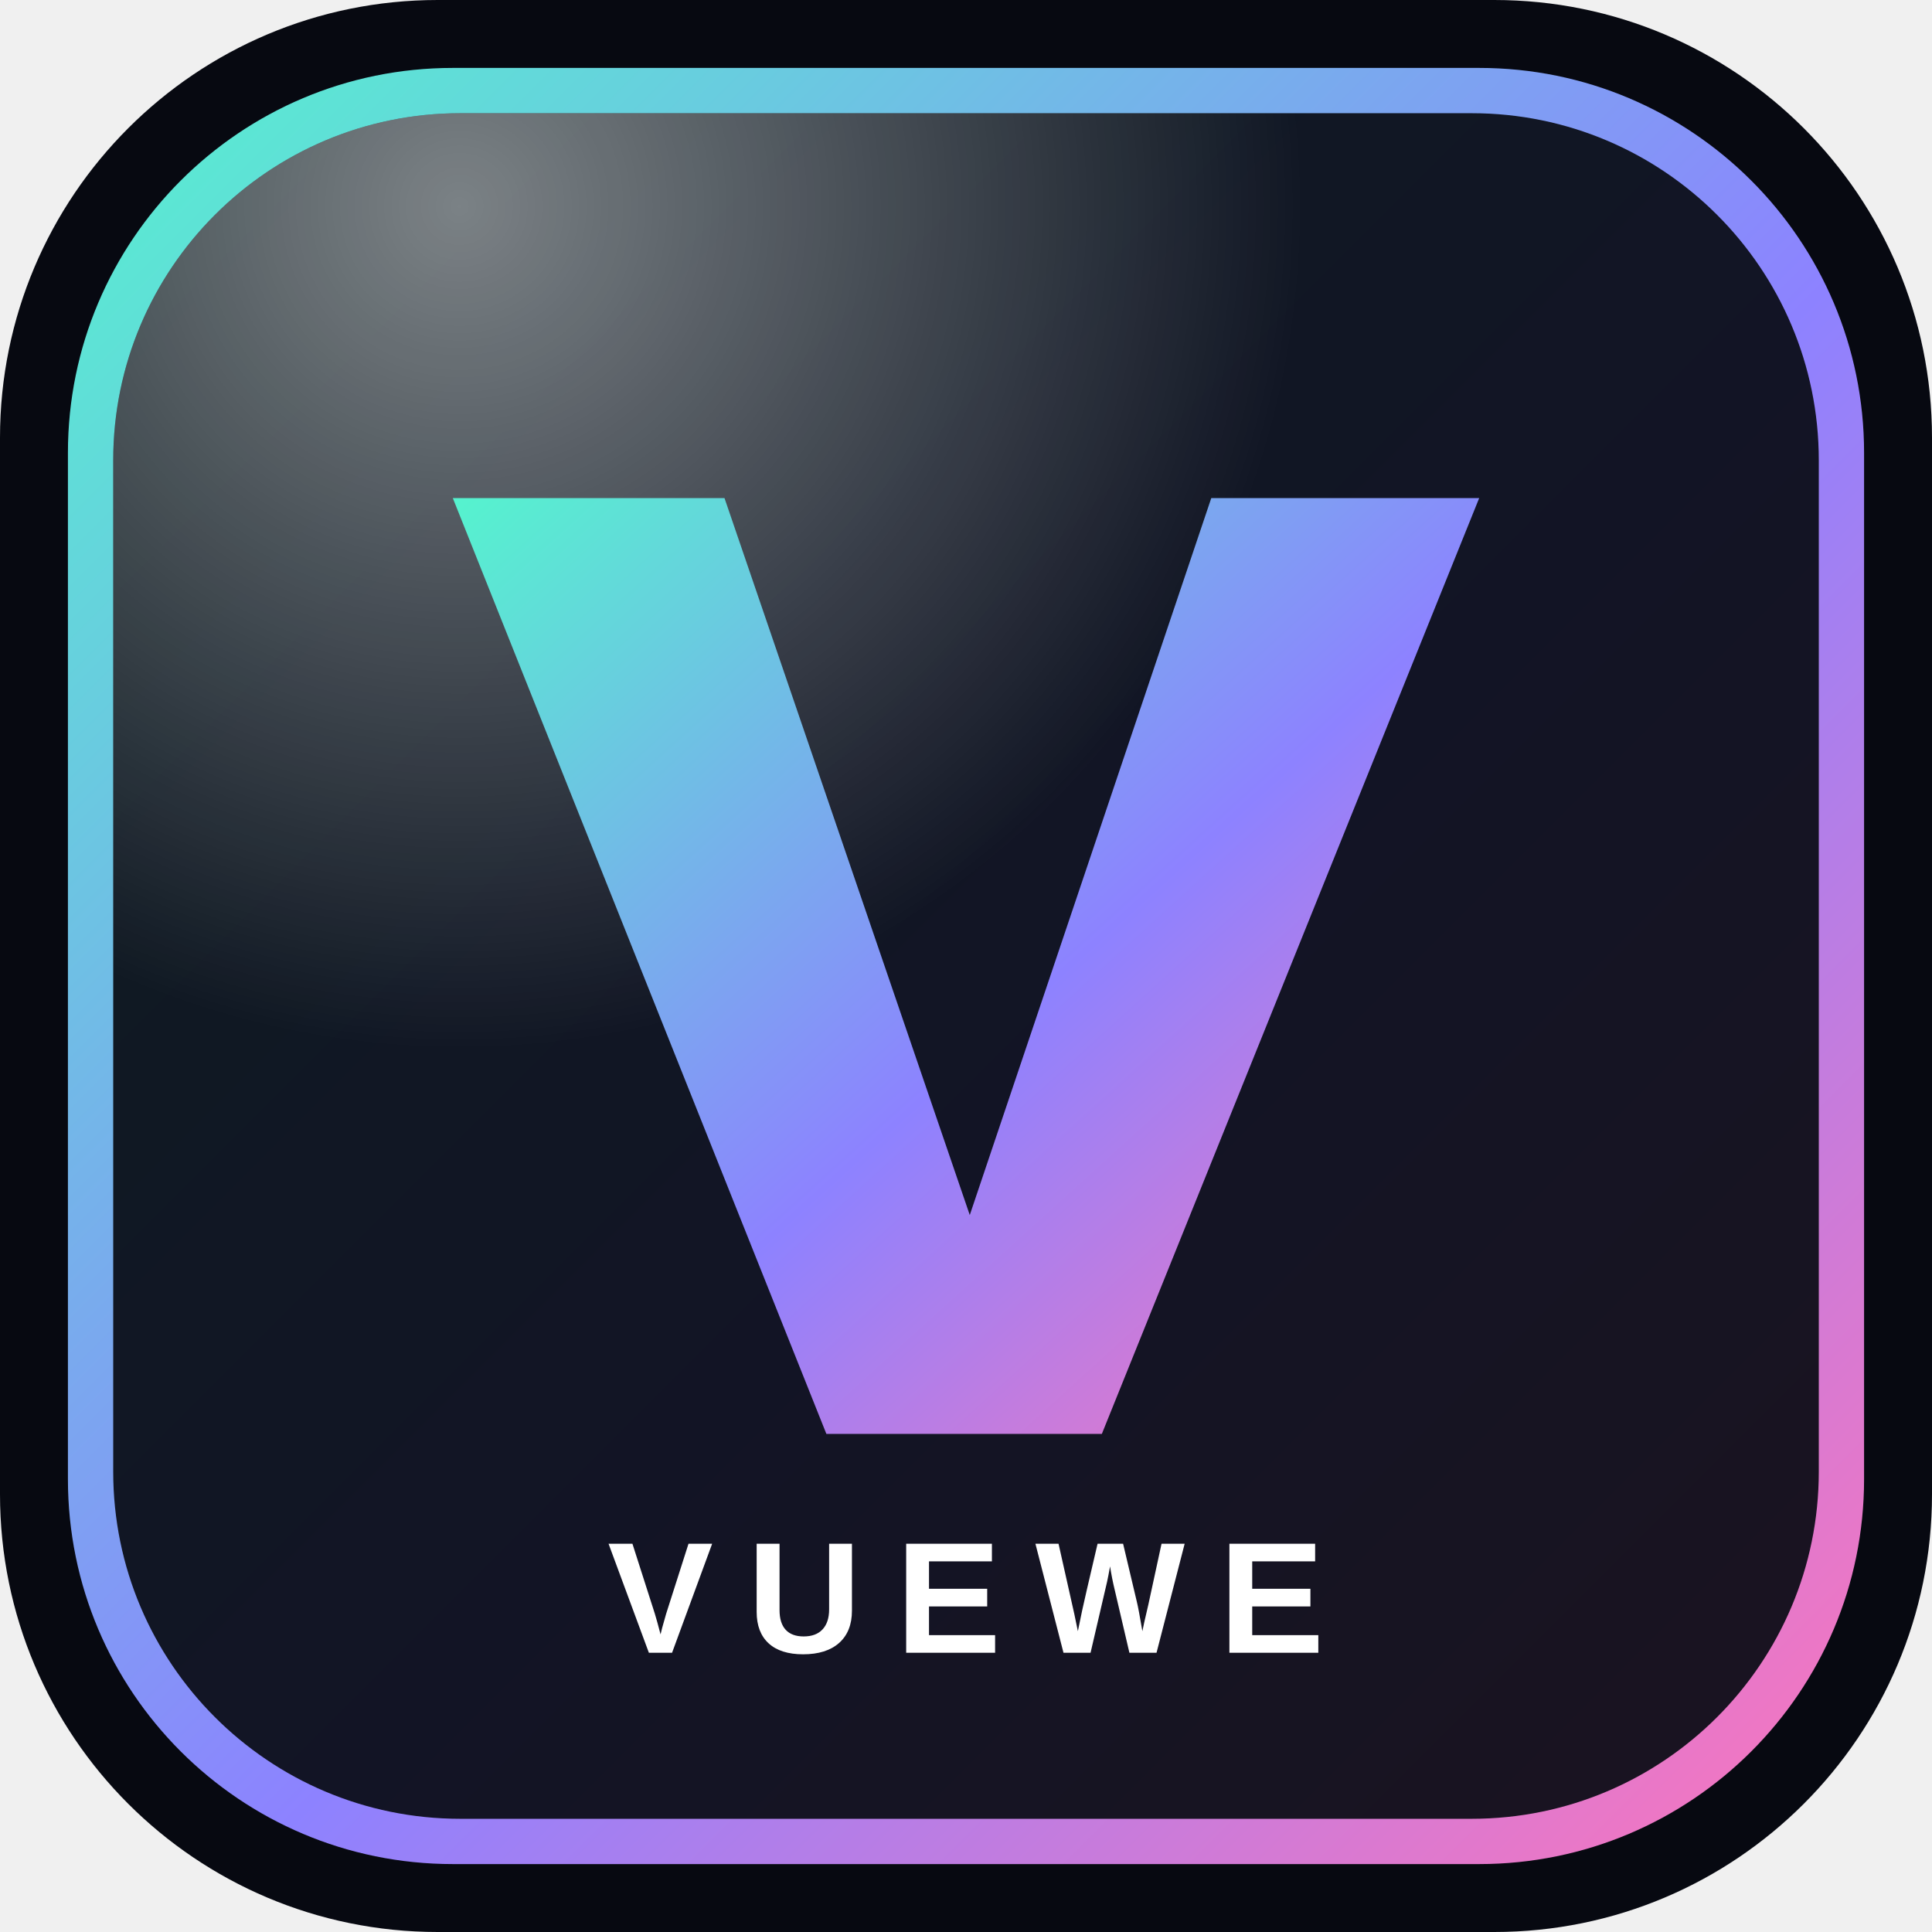
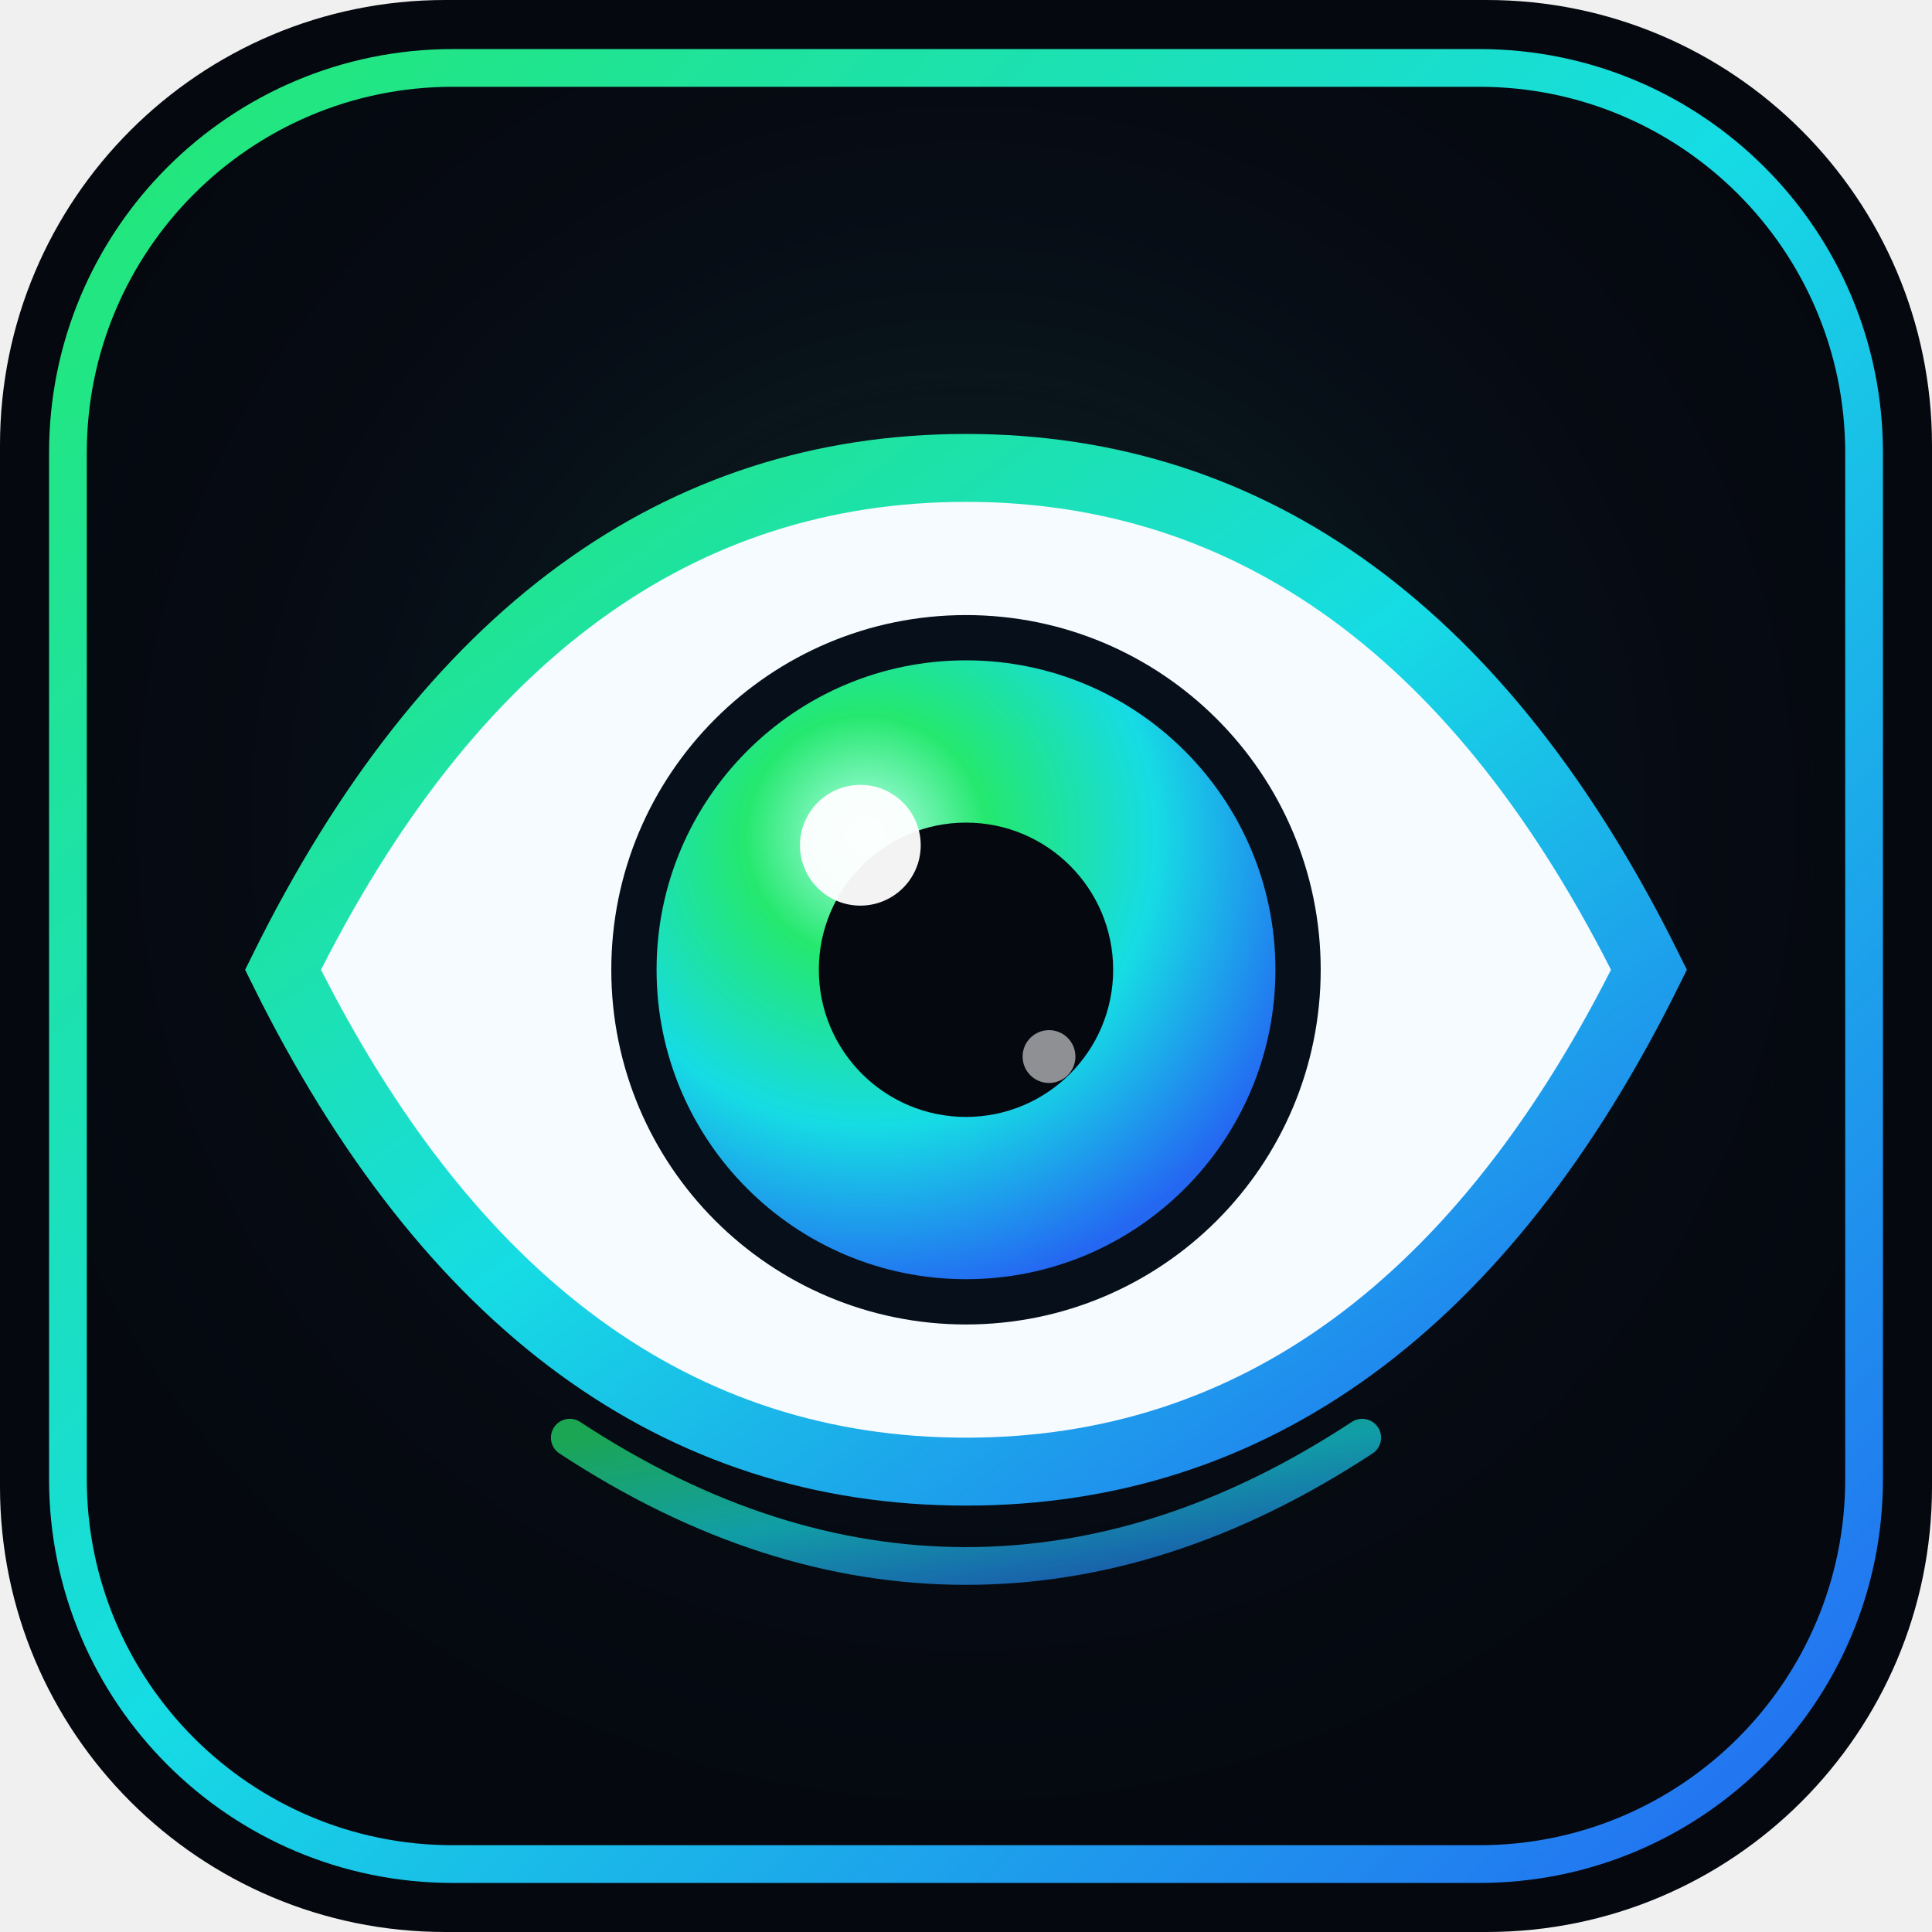
- <svg xmlns="http://www.w3.org/2000/svg" viewBox="0 0 512 512" role="img" aria-label="VUEWE">
+ <svg xmlns="http://www.w3.org/2000/svg" viewBox="0 0 512 512" role="img" aria-label="VUEWE eye">
  <defs>
-     <linearGradient id="bg" x1="0" y1="0" x2="1" y2="1">
-       <stop offset="0" stop-color="#55f4ce" />
-       <stop offset="0.55" stop-color="#8d82ff" />
-       <stop offset="1" stop-color="#ff75ba" />
+     <linearGradient id="ring" x1="0" y1="0" x2="1" y2="1">
+       <stop offset="0" stop-color="#24e86e" />
+       <stop offset="0.48" stop-color="#16dce4" />
+       <stop offset="1" stop-color="#2468f2" />
    </linearGradient>
-     <radialGradient id="glow" cx="0.2" cy="0.05" r="1">
-       <stop offset="0" stop-color="#ffffff" stop-opacity="0.45" />
-       <stop offset="0.5" stop-color="#ffffff" stop-opacity="0" />
+     <radialGradient id="iris" cx="35%" cy="30%" r="70%">
+       <stop offset="0" stop-color="#b8fff0" />
+       <stop offset="0.26" stop-color="#24e86e" />
+       <stop offset="0.62" stop-color="#16dce4" />
+       <stop offset="1" stop-color="#2468f2" />
+     </radialGradient>
+     <radialGradient id="bgGlow" cx="50%" cy="42%" r="65%">
+       <stop offset="0" stop-color="#163e37" stop-opacity="0.72" />
+       <stop offset="0.55" stop-color="#0a1723" stop-opacity="0.3" />
+       <stop offset="1" stop-color="#05080f" stop-opacity="0" />
    </radialGradient>
  </defs>
-   <rect width="512" height="512" rx="116" fill="#070911" />
-   <rect x="18" y="18" width="476" height="476" rx="102" fill="url(#bg)" />
-   <rect x="30" y="30" width="452" height="452" rx="92" fill="#080b12" opacity="0.92" />
-   <rect x="30" y="30" width="452" height="452" rx="92" fill="url(#glow)" />
-   <path d="M120 132h72l65 190 64-190h71L292 380h-73L120 132Z" fill="url(#bg)" />
-   <text x="256" y="438" text-anchor="middle" fill="#ffffff" font-family="Arial, Helvetica, sans-serif" font-size="42" font-weight="900" letter-spacing="9">VUEWE</text>
+   <rect width="512" height="512" rx="118" fill="#05080f" />
+   <rect x="18" y="18" width="476" height="476" rx="102" fill="url(#bgGlow)" stroke="url(#ring)" stroke-width="10" />
+   <path d="M75 257C119 168 180 124 256 124s137 44 181 133c-44 89-105 133-181 133S119 346 75 257Z" fill="#f6fbff" stroke="url(#ring)" stroke-width="18" />
+   <circle cx="256" cy="257" r="88" fill="url(#iris)" stroke="#07101a" stroke-width="12" />
+   <circle cx="256" cy="257" r="39" fill="#05080f" />
+   <circle cx="228" cy="224" r="16" fill="#ffffff" opacity="0.95" />
+   <circle cx="278" cy="280" r="7" fill="#ffffff" opacity="0.55" />
+   <path d="M151 381c35 23 70 34 105 34s70-11 105-34" fill="none" stroke="url(#ring)" stroke-width="10" stroke-linecap="round" opacity="0.7" />
</svg>
